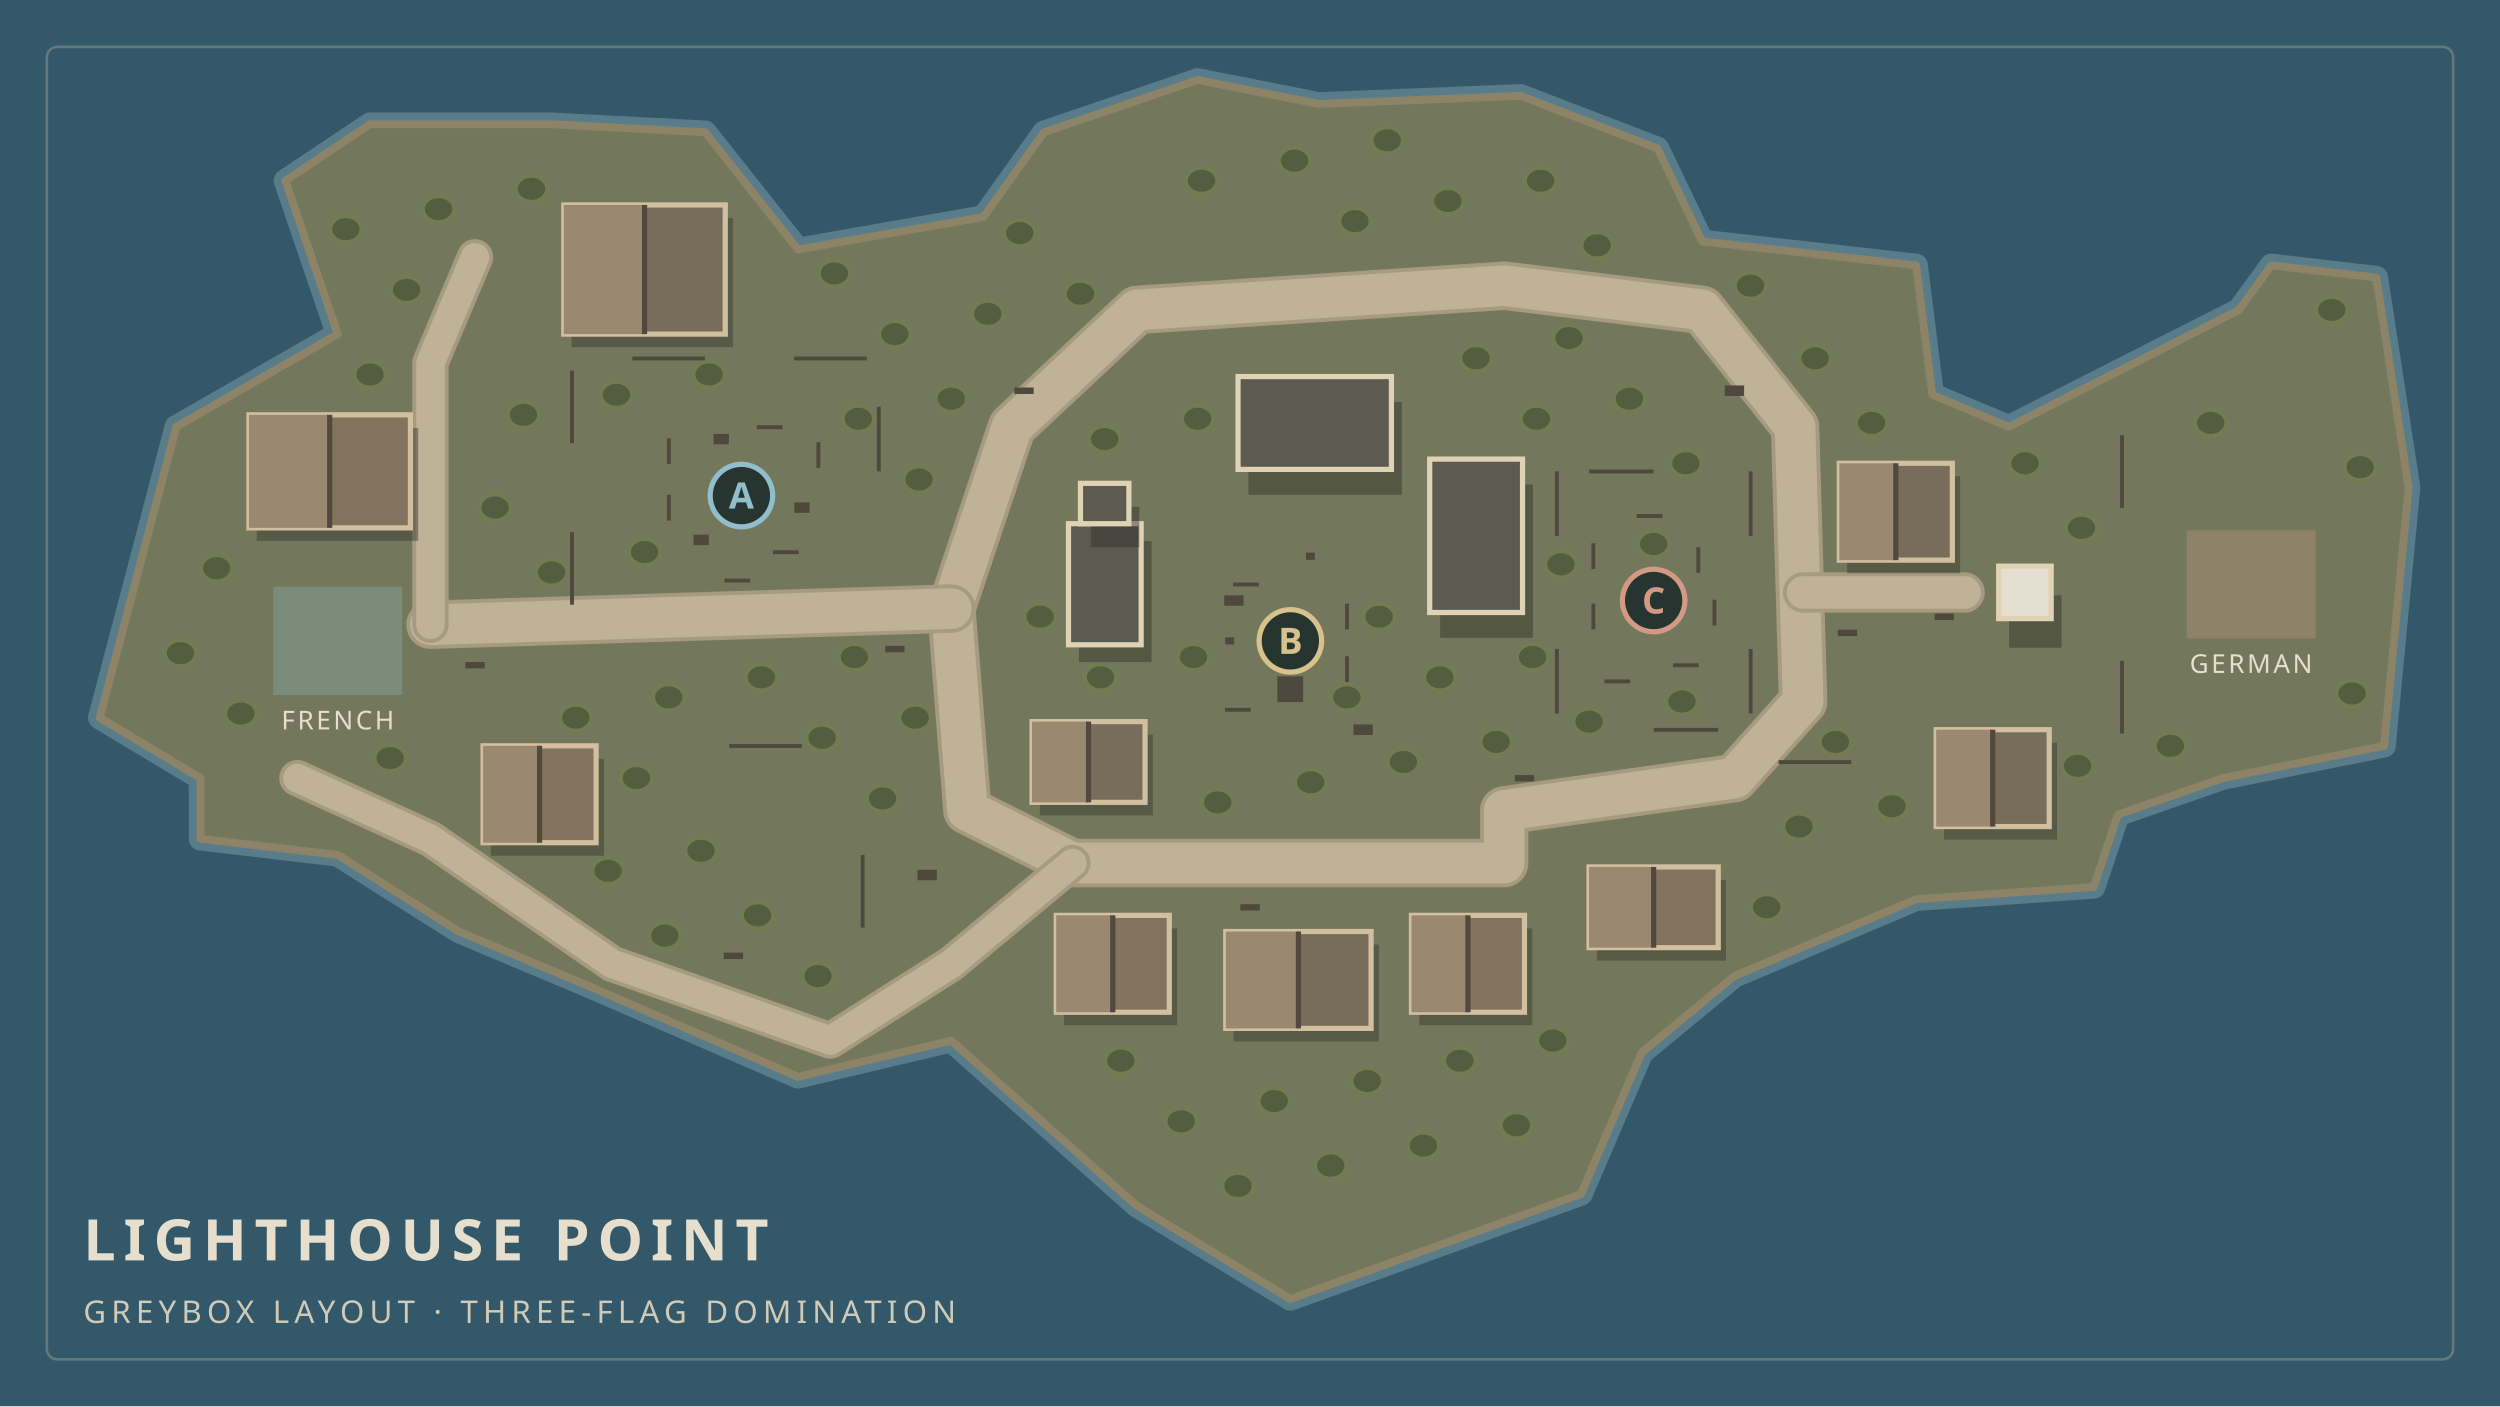
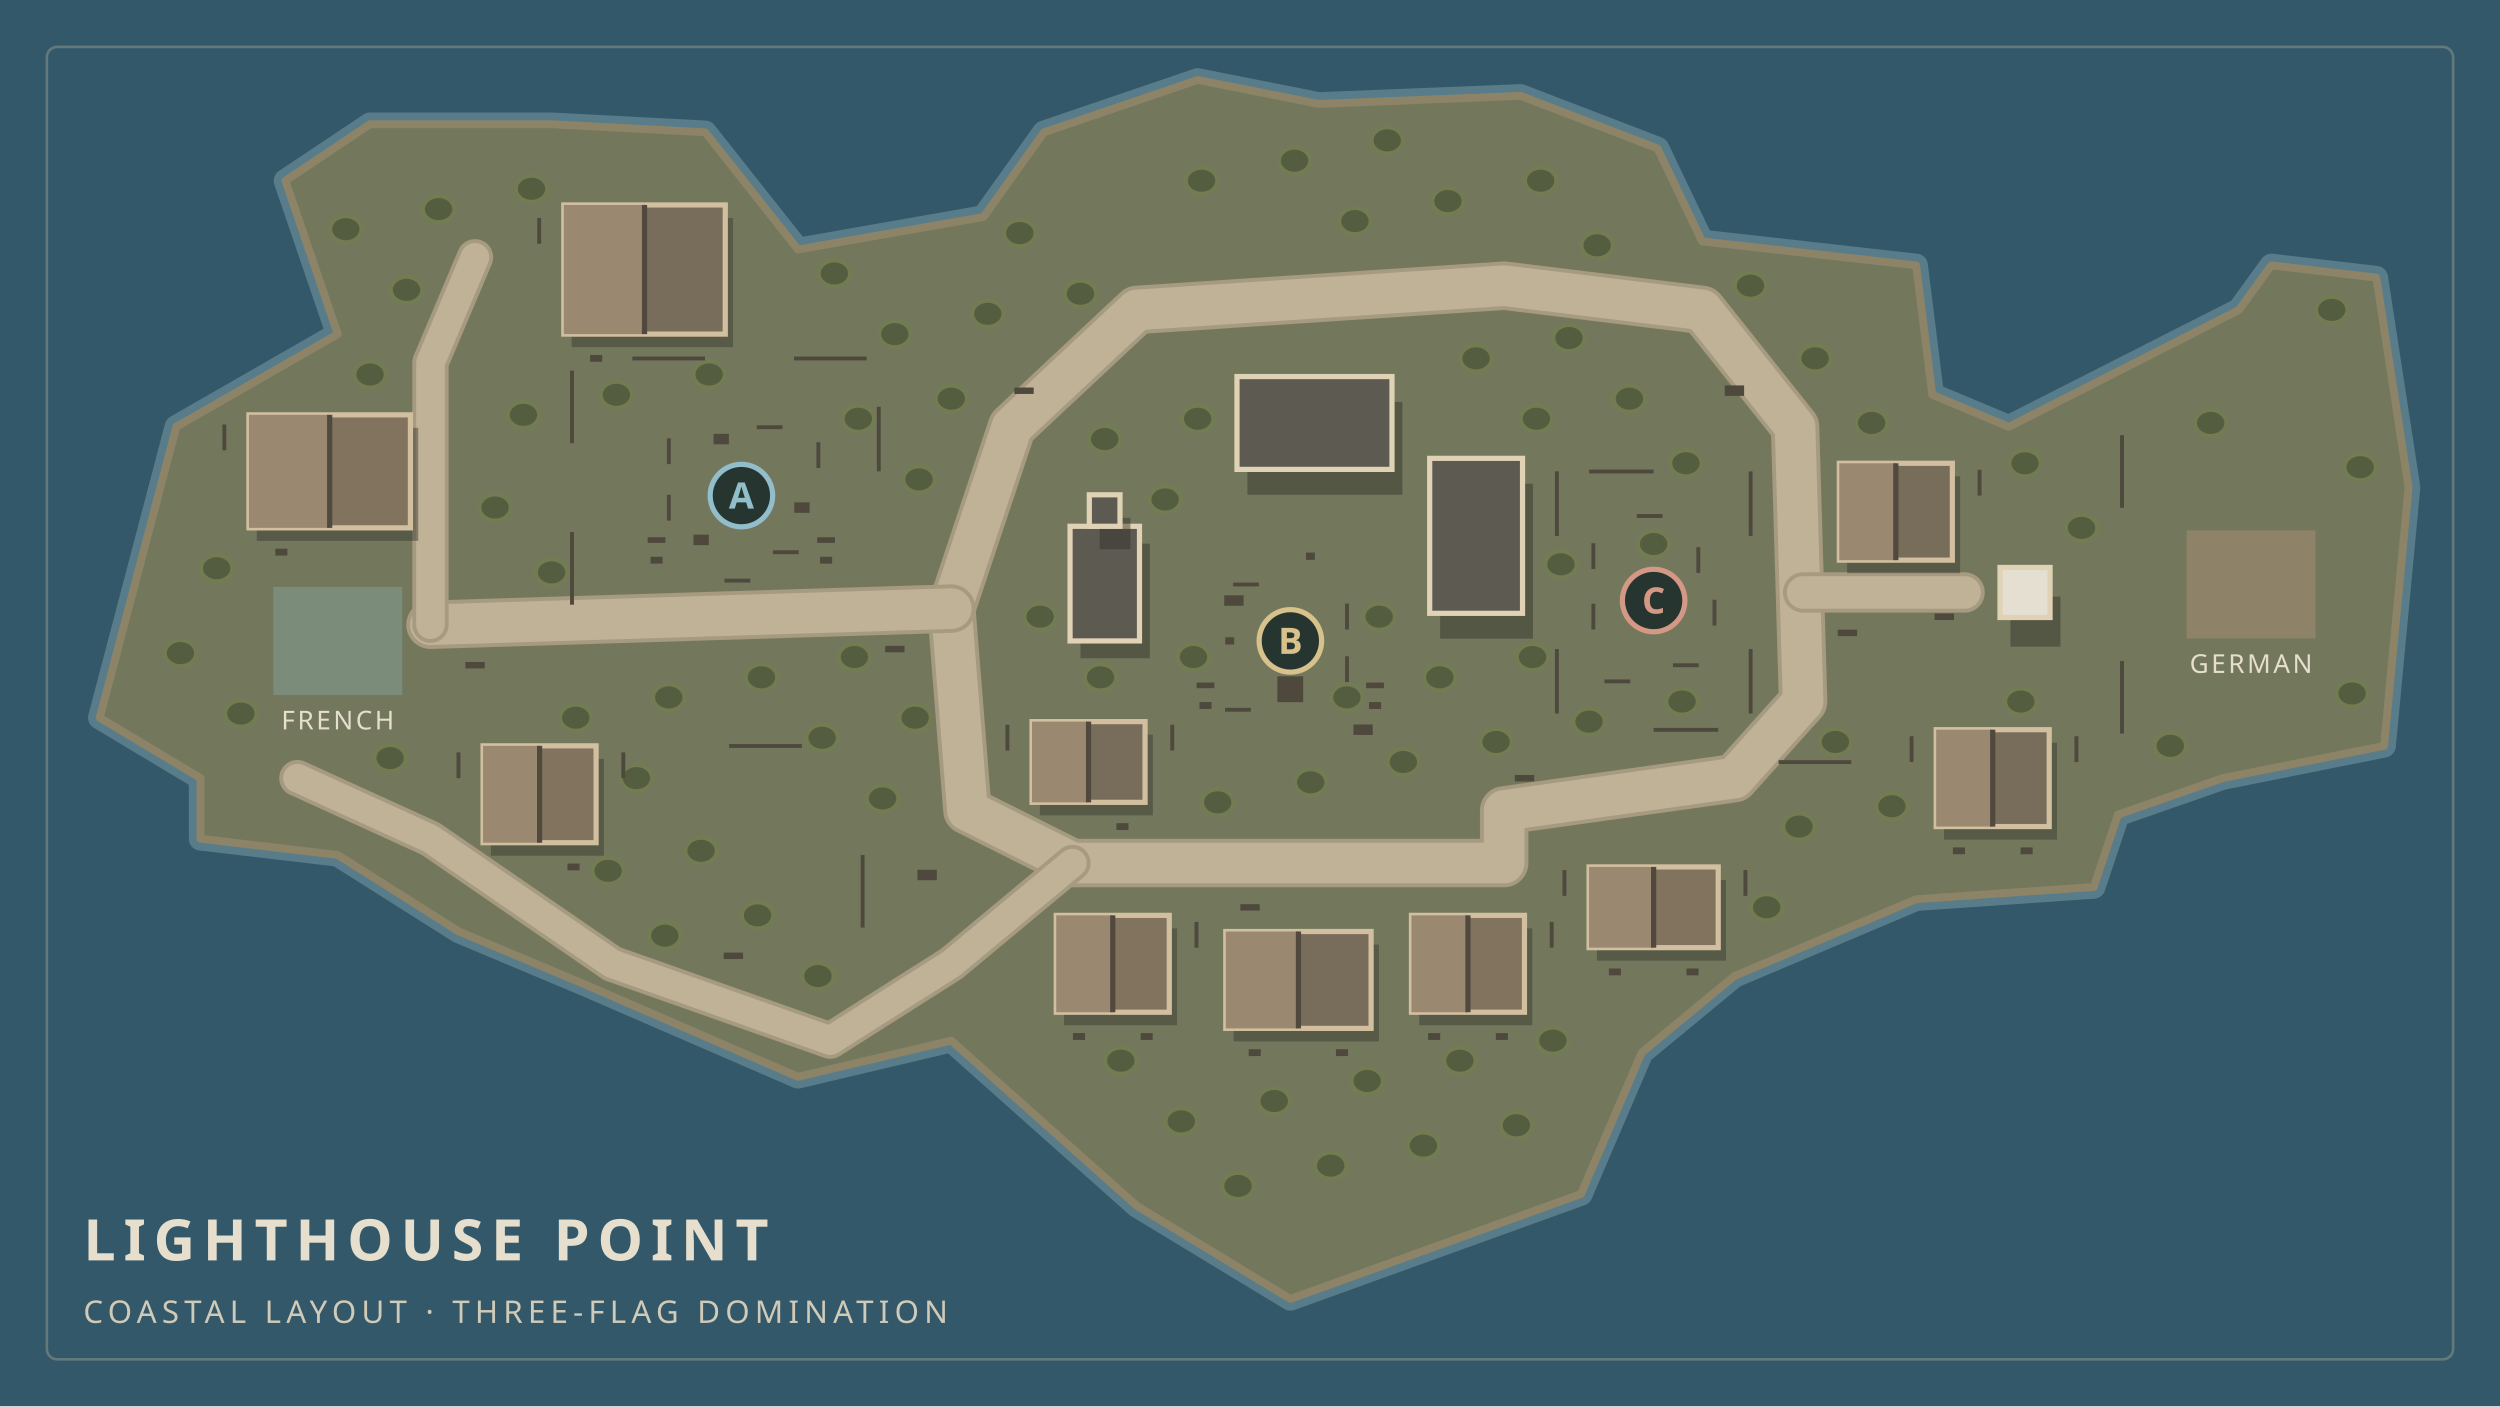
<svg xmlns="http://www.w3.org/2000/svg" width="960" height="540" viewBox="0 0 960 540">
  <rect width="960" height="540" fill="#33586a" />
  <polygon points="38.3,275.6 67.7,163.9 129.7,128.3 109.6,69.4 142.1,47.7 211.8,47.7 270.8,50.8 306.4,95.8 377.7,83.3 400.9,50.8 459.9,30.7 506.4,39.9 583.9,36.8 636.5,57.0 653.6,92.7 735.8,101.9 742.0,151.6 771.4,163.9 859.8,119.0 872.2,101.9 912.5,106.6 924.9,187.2 915.5,286.4 853.5,298.8 813.3,312.8 804.0,340.6 735.8,345.3 666.0,374.8 630.4,404.2 607.1,458.5 495.5,498.8 436.6,463.1 365.3,399.6 306.4,413.5 224.3,377.9 176.2,357.7 129.7,328.3 77.0,322.1 77.0,298.8" fill="none" stroke="#9fc0c4" stroke-width="9" opacity=".35" stroke-linejoin="round" />
  <polygon points="38.3,275.6 67.7,163.9 129.7,128.3 109.6,69.4 142.1,47.7 211.8,47.7 270.8,50.8 306.4,95.8 377.7,83.3 400.9,50.8 459.9,30.7 506.4,39.9 583.9,36.8 636.5,57.0 653.6,92.7 735.8,101.9 742.0,151.6 771.4,163.9 859.8,119.0 872.2,101.9 912.5,106.6 924.9,187.2 915.5,286.4 853.5,298.8 813.3,312.8 804.0,340.6 735.8,345.3 666.0,374.8 630.4,404.2 607.1,458.5 495.5,498.8 436.6,463.1 365.3,399.6 306.4,413.5 224.3,377.9 176.2,357.7 129.7,328.3 77.0,322.1 77.0,298.8" fill="#73785d" stroke="#8d8468" stroke-width="3" stroke-linejoin="round" />
  <polyline points="365.3,233.7 388.6,163.9 436.6,119.0 577.6,109.7 653.6,119.0 689.3,163.9 692.4,269.4 666.0,298.8 577.6,311.2 577.6,331.4 411.8,331.4 371.5,311.2 365.3,233.7" fill="none" stroke="#a69a80" stroke-width="18.6" stroke-linejoin="round" stroke-linecap="round" />
  <polyline points="365.3,233.7 388.6,163.9 436.6,119.0 577.6,109.7 653.6,119.0 689.3,163.9 692.4,269.4 666.0,298.8 577.6,311.2 577.6,331.4 411.8,331.4 371.5,311.2 365.3,233.7" fill="none" stroke="#bfb296" stroke-width="15.6" stroke-linejoin="round" stroke-linecap="round" />
  <polyline points="165.3,239.9 365.3,233.7" fill="none" stroke="#a69a80" stroke-width="18.6" stroke-linejoin="round" stroke-linecap="round" />
  <polyline points="165.3,239.9 365.3,233.7" fill="none" stroke="#bfb296" stroke-width="15.6" stroke-linejoin="round" stroke-linecap="round" />
  <polyline points="692.4,227.5 754.4,227.5" fill="none" stroke="#a69a80" stroke-width="15.5" stroke-linejoin="round" stroke-linecap="round" />
  <polyline points="692.4,227.5 754.4,227.5" fill="none" stroke="#bfb296" stroke-width="12.5" stroke-linejoin="round" stroke-linecap="round" />
  <polyline points="114.2,298.8 165.3,322.1 235.1,370.1 318.8,399.6 365.3,370.1 411.8,331.4" fill="none" stroke="#a69a80" stroke-width="13.95" stroke-linejoin="round" stroke-linecap="round" />
  <polyline points="114.2,298.8 165.3,322.1 235.1,370.1 318.8,399.6 365.3,370.1 411.8,331.4" fill="none" stroke="#bfb296" stroke-width="10.95" stroke-linejoin="round" stroke-linecap="round" />
  <polyline points="165.3,239.9 165.3,139.2 182.4,98.8" fill="none" stroke="#a69a80" stroke-width="13.95" stroke-linejoin="round" stroke-linecap="round" />
  <polyline points="165.3,239.9 165.3,139.2 182.4,98.8" fill="none" stroke="#bfb296" stroke-width="10.95" stroke-linejoin="round" stroke-linecap="round" />
  <ellipse cx="672.2" cy="109.7" rx="6" ry="5" fill="#555d40" stroke="#737b52" stroke-width="1.5" />
  <ellipse cx="149.8" cy="291.1" rx="6" ry="5" fill="#555d40" stroke="#737b52" stroke-width="1.5" />
  <ellipse cx="520.3" cy="84.9" rx="6" ry="5" fill="#555d40" stroke="#737b52" stroke-width="1.5" />
  <ellipse cx="903.2" cy="266.3" rx="6" ry="5" fill="#555d40" stroke="#737b52" stroke-width="1.5" />
  <ellipse cx="244.4" cy="298.8" rx="6" ry="5" fill="#555d40" stroke="#737b52" stroke-width="1.5" />
  <ellipse cx="613.3" cy="94.2" rx="6" ry="5" fill="#555d40" stroke="#737b52" stroke-width="1.5" />
  <ellipse cx="352.9" cy="184.1" rx="6" ry="5" fill="#555d40" stroke="#737b52" stroke-width="1.5" />
  <ellipse cx="92.5" cy="274.0" rx="6" ry="5" fill="#555d40" stroke="#737b52" stroke-width="1.5" />
  <ellipse cx="475.4" cy="455.4" rx="6" ry="5" fill="#555d40" stroke="#737b52" stroke-width="1.5" />
  <ellipse cx="599.4" cy="216.7" rx="6" ry="5" fill="#555d40" stroke="#737b52" stroke-width="1.5" />
  <ellipse cx="338.9" cy="306.6" rx="6" ry="5" fill="#555d40" stroke="#737b52" stroke-width="1.5" />
  <ellipse cx="461.4" cy="69.4" rx="6" ry="5" fill="#555d40" stroke="#737b52" stroke-width="1.5" />
  <ellipse cx="201.0" cy="159.3" rx="6" ry="5" fill="#555d40" stroke="#737b52" stroke-width="1.5" />
+   <ellipse cx="447.4" cy="191.8" rx="6" ry="5" fill="#555d40" stroke="#737b52" stroke-width="1.5" />
  <ellipse cx="556.0" cy="77.2" rx="6" ry="5" fill="#555d40" stroke="#737b52" stroke-width="1.5" />
  <ellipse cx="678.4" cy="348.4" rx="6" ry="5" fill="#555d40" stroke="#737b52" stroke-width="1.5" />
  <ellipse cx="142.1" cy="143.8" rx="6" ry="5" fill="#555d40" stroke="#737b52" stroke-width="1.5" />
  <ellipse cx="511.0" cy="447.6" rx="6" ry="5" fill="#555d40" stroke="#737b52" stroke-width="1.5" />
  <ellipse cx="895.4" cy="119.0" rx="6" ry="5" fill="#555d40" stroke="#737b52" stroke-width="1.5" />
  <ellipse cx="635.0" cy="208.9" rx="6" ry="5" fill="#555d40" stroke="#737b52" stroke-width="1.5" />
  <ellipse cx="497.1" cy="61.7" rx="6" ry="5" fill="#555d40" stroke="#737b52" stroke-width="1.5" />
  <ellipse cx="236.7" cy="151.6" rx="6" ry="5" fill="#555d40" stroke="#737b52" stroke-width="1.5" />
  <ellipse cx="221.1" cy="275.6" rx="6" ry="5" fill="#555d40" stroke="#737b52" stroke-width="1.5" />
  <ellipse cx="467.6" cy="308.1" rx="6" ry="5" fill="#555d40" stroke="#737b52" stroke-width="1.5" />
  <ellipse cx="591.6" cy="69.4" rx="6" ry="5" fill="#555d40" stroke="#737b52" stroke-width="1.5" />
  <ellipse cx="329.6" cy="160.8" rx="6" ry="5" fill="#555d40" stroke="#737b52" stroke-width="1.5" />
  <ellipse cx="69.3" cy="250.8" rx="6" ry="5" fill="#555d40" stroke="#737b52" stroke-width="1.5" />
  <ellipse cx="453.6" cy="430.6" rx="6" ry="5" fill="#555d40" stroke="#737b52" stroke-width="1.5" />
  <ellipse cx="315.7" cy="283.3" rx="6" ry="5" fill="#555d40" stroke="#737b52" stroke-width="1.5" />
  <ellipse cx="424.2" cy="168.6" rx="6" ry="5" fill="#555d40" stroke="#737b52" stroke-width="1.5" />
  <ellipse cx="546.6" cy="439.9" rx="6" ry="5" fill="#555d40" stroke="#737b52" stroke-width="1.5" />
  <ellipse cx="532.7" cy="53.9" rx="6" ry="5" fill="#555d40" stroke="#737b52" stroke-width="1.5" />
  <ellipse cx="272.3" cy="143.8" rx="6" ry="5" fill="#555d40" stroke="#737b52" stroke-width="1.5" />
  <ellipse cx="256.8" cy="267.8" rx="6" ry="5" fill="#555d40" stroke="#737b52" stroke-width="1.5" />
  <ellipse cx="503.3" cy="300.4" rx="6" ry="5" fill="#555d40" stroke="#737b52" stroke-width="1.5" />
  <ellipse cx="365.3" cy="153.1" rx="6" ry="5" fill="#555d40" stroke="#737b52" stroke-width="1.5" />
  <ellipse cx="489.3" cy="422.8" rx="6" ry="5" fill="#555d40" stroke="#737b52" stroke-width="1.5" />
  <ellipse cx="351.4" cy="275.6" rx="6" ry="5" fill="#555d40" stroke="#737b52" stroke-width="1.5" />
  <ellipse cx="459.9" cy="160.8" rx="6" ry="5" fill="#555d40" stroke="#737b52" stroke-width="1.5" />
  <ellipse cx="582.3" cy="432.1" rx="6" ry="5" fill="#555d40" stroke="#737b52" stroke-width="1.5" />
  <ellipse cx="690.8" cy="317.4" rx="6" ry="5" fill="#555d40" stroke="#737b52" stroke-width="1.5" />
  <ellipse cx="430.4" cy="407.3" rx="6" ry="5" fill="#555d40" stroke="#737b52" stroke-width="1.5" />
  <ellipse cx="292.4" cy="260.1" rx="6" ry="5" fill="#555d40" stroke="#737b52" stroke-width="1.5" />
  <ellipse cx="156.1" cy="111.3" rx="6" ry="5" fill="#555d40" stroke="#737b52" stroke-width="1.5" />
  <ellipse cx="799.3" cy="202.7" rx="6" ry="5" fill="#555d40" stroke="#737b52" stroke-width="1.5" />
  <ellipse cx="538.9" cy="292.6" rx="6" ry="5" fill="#555d40" stroke="#737b52" stroke-width="1.5" />
  <ellipse cx="525.0" cy="415.1" rx="6" ry="5" fill="#555d40" stroke="#737b52" stroke-width="1.5" />
  <ellipse cx="647.4" cy="177.9" rx="6" ry="5" fill="#555d40" stroke="#737b52" stroke-width="1.5" />
  <ellipse cx="343.6" cy="128.3" rx="6" ry="5" fill="#555d40" stroke="#737b52" stroke-width="1.5" />
  <ellipse cx="83.2" cy="218.2" rx="6" ry="5" fill="#555d40" stroke="#737b52" stroke-width="1.5" />
  <ellipse cx="726.5" cy="309.6" rx="6" ry="5" fill="#555d40" stroke="#737b52" stroke-width="1.5" />
  <ellipse cx="590.0" cy="160.8" rx="6" ry="5" fill="#555d40" stroke="#737b52" stroke-width="1.5" />
  <ellipse cx="328.1" cy="252.3" rx="6" ry="5" fill="#555d40" stroke="#737b52" stroke-width="1.5" />
  <ellipse cx="574.5" cy="284.9" rx="6" ry="5" fill="#555d40" stroke="#737b52" stroke-width="1.5" />
  <ellipse cx="314.1" cy="374.8" rx="6" ry="5" fill="#555d40" stroke="#737b52" stroke-width="1.5" />
  <ellipse cx="560.6" cy="407.3" rx="6" ry="5" fill="#555d40" stroke="#737b52" stroke-width="1.5" />
  <ellipse cx="422.6" cy="260.1" rx="6" ry="5" fill="#555d40" stroke="#737b52" stroke-width="1.5" />
  <ellipse cx="132.8" cy="88.0" rx="6" ry="5" fill="#555d40" stroke="#737b52" stroke-width="1.5" />
  <ellipse cx="777.6" cy="177.9" rx="6" ry="5" fill="#555d40" stroke="#737b52" stroke-width="1.5" />
  <ellipse cx="517.2" cy="267.8" rx="6" ry="5" fill="#555d40" stroke="#737b52" stroke-width="1.5" />
  <ellipse cx="255.3" cy="359.3" rx="6" ry="5" fill="#555d40" stroke="#737b52" stroke-width="1.5" />
  <ellipse cx="379.3" cy="120.5" rx="6" ry="5" fill="#555d40" stroke="#737b52" stroke-width="1.5" />
  <ellipse cx="625.7" cy="153.1" rx="6" ry="5" fill="#555d40" stroke="#737b52" stroke-width="1.5" />
  <ellipse cx="610.2" cy="277.1" rx="6" ry="5" fill="#555d40" stroke="#737b52" stroke-width="1.5" />
  <ellipse cx="211.8" cy="219.8" rx="6" ry="5" fill="#555d40" stroke="#737b52" stroke-width="1.5" />
  <ellipse cx="596.3" cy="399.6" rx="6" ry="5" fill="#555d40" stroke="#737b52" stroke-width="1.5" />
  <ellipse cx="718.7" cy="162.4" rx="6" ry="5" fill="#555d40" stroke="#737b52" stroke-width="1.5" />
  <ellipse cx="458.3" cy="252.3" rx="6" ry="5" fill="#555d40" stroke="#737b52" stroke-width="1.5" />
  <ellipse cx="320.4" cy="105.0" rx="6" ry="5" fill="#555d40" stroke="#737b52" stroke-width="1.5" />
  <ellipse cx="704.8" cy="284.9" rx="6" ry="5" fill="#555d40" stroke="#737b52" stroke-width="1.5" />
  <ellipse cx="566.8" cy="137.6" rx="6" ry="5" fill="#555d40" stroke="#737b52" stroke-width="1.5" />
  <ellipse cx="168.4" cy="80.3" rx="6" ry="5" fill="#555d40" stroke="#737b52" stroke-width="1.5" />
  <ellipse cx="552.9" cy="260.1" rx="6" ry="5" fill="#555d40" stroke="#737b52" stroke-width="1.5" />
  <ellipse cx="290.9" cy="351.5" rx="6" ry="5" fill="#555d40" stroke="#737b52" stroke-width="1.5" />
  <ellipse cx="414.9" cy="112.8" rx="6" ry="5" fill="#555d40" stroke="#737b52" stroke-width="1.5" />
-   <ellipse cx="797.8" cy="294.1" rx="6" ry="5" fill="#555d40" stroke="#737b52" stroke-width="1.5" />
  <ellipse cx="399.4" cy="236.8" rx="6" ry="5" fill="#555d40" stroke="#737b52" stroke-width="1.5" />
  <ellipse cx="906.3" cy="179.4" rx="6" ry="5" fill="#555d40" stroke="#737b52" stroke-width="1.5" />
  <ellipse cx="645.9" cy="269.4" rx="6" ry="5" fill="#555d40" stroke="#737b52" stroke-width="1.5" />
-   <ellipse cx="247.5" cy="212.0" rx="6" ry="5" fill="#555d40" stroke="#737b52" stroke-width="1.5" />
  <ellipse cx="233.5" cy="334.4" rx="6" ry="5" fill="#555d40" stroke="#737b52" stroke-width="1.5" />
  <ellipse cx="602.5" cy="129.8" rx="6" ry="5" fill="#555d40" stroke="#737b52" stroke-width="1.5" />
  <ellipse cx="204.1" cy="72.5" rx="6" ry="5" fill="#555d40" stroke="#737b52" stroke-width="1.5" />
  <ellipse cx="848.9" cy="162.4" rx="6" ry="5" fill="#555d40" stroke="#737b52" stroke-width="1.5" />
  <ellipse cx="588.5" cy="252.3" rx="6" ry="5" fill="#555d40" stroke="#737b52" stroke-width="1.5" />
  <ellipse cx="190.1" cy="194.9" rx="6" ry="5" fill="#555d40" stroke="#737b52" stroke-width="1.5" />
  <ellipse cx="833.4" cy="286.4" rx="6" ry="5" fill="#555d40" stroke="#737b52" stroke-width="1.5" />
  <ellipse cx="697.0" cy="137.6" rx="6" ry="5" fill="#555d40" stroke="#737b52" stroke-width="1.5" />
  <ellipse cx="529.6" cy="236.8" rx="6" ry="5" fill="#555d40" stroke="#737b52" stroke-width="1.5" />
  <ellipse cx="269.2" cy="326.7" rx="6" ry="5" fill="#555d40" stroke="#737b52" stroke-width="1.5" />
  <ellipse cx="391.6" cy="89.5" rx="6" ry="5" fill="#555d40" stroke="#737b52" stroke-width="1.5" />
+   <ellipse cx="776.0" cy="269.4" rx="6" ry="5" fill="#555d40" stroke="#737b52" stroke-width="1.5" />
  <rect x="490.5" y="259.7" width="9.92" height="9.92" fill="#4f493d" />
  <rect x="305.0" y="192.9" width="5.89" height="4.03" fill="#4f493d" />
  <rect x="296.8" y="211.3" width="9.92" height="1.5" fill="#4f493d" />
  <rect x="278.2" y="222.2" width="9.92" height="1.5" fill="#4f493d" />
  <rect x="266.3" y="205.3" width="5.89" height="4.03" fill="#4f493d" />
  <rect x="256.1" y="190.0" width="1.5" height="9.92" fill="#4f493d" />
  <rect x="256.1" y="168.3" width="1.5" height="9.92" fill="#4f493d" />
  <rect x="274.0" y="166.6" width="5.89" height="4.03" fill="#4f493d" />
  <rect x="290.6" y="163.3" width="9.92" height="1.5" fill="#4f493d" />
  <rect x="313.5" y="169.8" width="1.5" height="9.92" fill="#4f493d" />
  <rect x="516.5" y="252.0" width="1.5" height="9.92" fill="#4f493d" />
  <rect x="470.4" y="271.8" width="9.92" height="1.5" fill="#4f493d" />
  <rect x="470.5" y="244.7" width="3.41" height="2.79" fill="#4f493d" />
  <rect x="473.5" y="223.7" width="9.92" height="1.5" fill="#4f493d" />
  <rect x="501.5" y="212.2" width="3.41" height="2.79" fill="#4f493d" />
  <rect x="516.5" y="231.8" width="1.5" height="9.92" fill="#4f493d" />
  <rect x="657.6" y="230.3" width="1.5" height="9.92" fill="#4f493d" />
  <rect x="642.4" y="254.7" width="9.92" height="1.5" fill="#4f493d" />
  <rect x="616.1" y="260.9" width="9.92" height="1.5" fill="#4f493d" />
  <rect x="611.1" y="231.8" width="1.5" height="9.92" fill="#4f493d" />
  <rect x="611.1" y="208.6" width="1.5" height="9.92" fill="#4f493d" />
  <rect x="628.5" y="197.4" width="9.92" height="1.5" fill="#4f493d" />
  <rect x="651.4" y="210.1" width="1.5" height="9.92" fill="#4f493d" />
  <rect x="218.9" y="142.3" width="1.5" height="27.9" fill="#4f493d" />
  <rect x="218.9" y="204.3" width="1.5" height="27.9" fill="#4f493d" />
  <rect x="242.8" y="136.9" width="27.9" height="1.5" fill="#4f493d" />
  <rect x="304.9" y="136.9" width="27.9" height="1.5" fill="#4f493d" />
  <rect x="336.7" y="156.2" width="1.5" height="24.8" fill="#4f493d" />
  <rect x="597.1" y="181.0" width="1.5" height="24.8" fill="#4f493d" />
  <rect x="597.1" y="249.2" width="1.5" height="24.8" fill="#4f493d" />
  <rect x="671.5" y="181.0" width="1.5" height="24.8" fill="#4f493d" />
  <rect x="671.5" y="249.2" width="1.5" height="24.8" fill="#4f493d" />
  <rect x="610.2" y="180.3" width="24.8" height="1.5" fill="#4f493d" />
  <rect x="635.0" y="279.5" width="24.8" height="1.5" fill="#4f493d" />
  <rect x="280.0" y="285.7" width="27.9" height="1.5" fill="#4f493d" />
  <rect x="330.5" y="328.3" width="1.5" height="27.9" fill="#4f493d" />
  <rect x="683.0" y="291.9" width="27.9" height="1.5" fill="#4f493d" />
  <rect x="814.1" y="167.1" width="1.5" height="27.9" fill="#4f493d" />
  <rect x="814.1" y="253.8" width="1.5" height="27.9" fill="#4f493d" />
  <rect x="178.7" y="254.2" width="7.44" height="2.48" fill="#4f493d" />
  <rect x="339.9" y="248.0" width="7.44" height="2.48" fill="#4f493d" />
  <rect x="389.5" y="148.8" width="7.44" height="2.48" fill="#4f493d" />
  <rect x="581.7" y="297.6" width="7.44" height="2.48" fill="#4f493d" />
  <rect x="705.7" y="241.8" width="7.44" height="2.48" fill="#4f493d" />
  <rect x="742.9" y="235.6" width="7.44" height="2.48" fill="#4f493d" />
  <rect x="277.9" y="365.8" width="7.44" height="2.48" fill="#4f493d" />
  <rect x="476.3" y="347.2" width="7.44" height="2.48" fill="#4f493d" />
  <rect x="470.1" y="228.6" width="7.44" height="4.03" fill="#4f493d" />
  <rect x="519.7" y="278.2" width="7.44" height="4.03" fill="#4f493d" />
  <rect x="352.3" y="334.0" width="7.44" height="4.03" fill="#4f493d" />
  <rect x="662.3" y="148.0" width="7.44" height="4.03" fill="#4f493d" />
+   <rect x="85.4" y="163.0" width="1.5" height="9.92" fill="#4f493d" />
+   <rect x="105.7" y="210.7" width="4.65" height="2.635" fill="#4f493d" />
+   <rect x="206.3" y="83.7" width="1.5" height="9.92" fill="#4f493d" />
+   <rect x="226.6" y="136.3" width="4.65" height="2.635" fill="#4f493d" />
+   <rect x="175.3" y="288.9" width="1.5" height="9.92" fill="#4f493d" />
+   <rect x="238.6" y="288.9" width="1.5" height="9.92" fill="#4f493d" />
+   <rect x="217.9" y="331.6" width="4.65" height="2.635" fill="#4f493d" />
+   <rect x="386.1" y="278.3" width="1.5" height="9.92" fill="#4f493d" />
+   <rect x="449.4" y="278.3" width="1.5" height="9.92" fill="#4f493d" />
+   <rect x="428.7" y="316.1" width="4.65" height="2.635" fill="#4f493d" />
+   <rect x="412.0" y="396.7" width="4.65" height="2.635" fill="#4f493d" />
+   <rect x="458.7" y="354.0" width="1.5" height="9.92" fill="#4f493d" />
+   <rect x="438.0" y="396.7" width="4.65" height="2.635" fill="#4f493d" />
+   <rect x="479.5" y="402.9" width="4.65" height="2.635" fill="#4f493d" />
+   <rect x="513.0" y="402.9" width="4.65" height="2.635" fill="#4f493d" />
+   <rect x="548.4" y="396.7" width="4.65" height="2.635" fill="#4f493d" />
+   <rect x="595.1" y="354.0" width="1.5" height="9.92" fill="#4f493d" />
+   <rect x="574.4" y="396.7" width="4.65" height="2.635" fill="#4f493d" />
+   <rect x="759.4" y="180.4" width="1.5" height="9.92" fill="#4f493d" />
+   <rect x="600.0" y="334.1" width="1.5" height="9.92" fill="#4f493d" />
+   <rect x="617.8" y="371.9" width="4.65" height="2.635" fill="#4f493d" />
+   <rect x="669.5" y="334.1" width="1.5" height="9.92" fill="#4f493d" />
+   <rect x="647.6" y="371.9" width="4.65" height="2.635" fill="#4f493d" />
+   <rect x="733.3" y="282.7" width="1.5" height="9.92" fill="#4f493d" />
+   <rect x="749.9" y="325.4" width="4.65" height="2.635" fill="#4f493d" />
+   <rect x="796.6" y="282.7" width="1.5" height="9.92" fill="#4f493d" />
+   <rect x="775.9" y="325.4" width="4.65" height="2.635" fill="#4f493d" />
+   <rect x="248.7" y="206.3" width="6.82" height="2.17" fill="#4f493d" />
+   <rect x="249.8" y="213.8" width="4.65" height="2.635" fill="#4f493d" />
+   <rect x="313.8" y="206.3" width="6.82" height="2.17" fill="#4f493d" />
+   <rect x="314.9" y="213.8" width="4.65" height="2.635" fill="#4f493d" />
+   <rect x="459.5" y="262.1" width="6.82" height="2.17" fill="#4f493d" />
+   <rect x="460.6" y="269.6" width="4.65" height="2.635" fill="#4f493d" />
+   <rect x="524.6" y="262.1" width="6.82" height="2.17" fill="#4f493d" />
+   <rect x="525.7" y="269.6" width="4.65" height="2.635" fill="#4f493d" />
  <rect x="98.6" y="164.3" width="62" height="43.4" fill="#302f27" opacity=".42" />
  <rect x="95.6" y="159.3" width="62" height="43.4" fill="#81735e" stroke="#d2bfa0" stroke-width="2" />
  <rect x="95.6" y="159.3" width="31" height="43.4" fill="#9b8870" />
  <path d="M126.6,159.3v43.4" stroke="#51483e" stroke-width="2" />
  <rect x="219.5" y="83.7" width="62" height="49.6" fill="#302f27" opacity=".42" />
  <rect x="216.5" y="78.7" width="62" height="49.6" fill="#786d5b" stroke="#d2bfa0" stroke-width="2" />
  <rect x="216.5" y="78.7" width="31" height="49.6" fill="#9b8870" />
  <path d="M247.5,78.7v49.6" stroke="#51483e" stroke-width="2" />
  <rect x="188.5" y="291.4" width="43.4" height="37.2" fill="#302f27" opacity=".42" />
  <rect x="185.5" y="286.4" width="43.4" height="37.2" fill="#81735e" stroke="#d2bfa0" stroke-width="2" />
  <rect x="185.5" y="286.4" width="21.7" height="37.2" fill="#9b8870" />
  <path d="M207.2,286.4v37.2" stroke="#51483e" stroke-width="2" />
  <rect x="399.3" y="282.1" width="43.4" height="31" fill="#302f27" opacity=".42" />
  <rect x="396.3" y="277.1" width="43.4" height="31" fill="#786d5b" stroke="#d2bfa0" stroke-width="2" />
  <rect x="396.3" y="277.1" width="21.7" height="31" fill="#9b8870" />
  <path d="M418.0,277.1v31" stroke="#51483e" stroke-width="2" />
  <rect x="408.6" y="356.5" width="43.4" height="37.2" fill="#302f27" opacity=".42" />
  <rect x="405.6" y="351.5" width="43.4" height="37.2" fill="#81735e" stroke="#d2bfa0" stroke-width="2" />
  <rect x="405.6" y="351.5" width="21.7" height="37.2" fill="#9b8870" />
  <path d="M427.3,351.5v37.2" stroke="#51483e" stroke-width="2" />
  <rect x="473.7" y="362.7" width="55.8" height="37.2" fill="#302f27" opacity=".42" />
  <rect x="470.7" y="357.7" width="55.8" height="37.2" fill="#786d5b" stroke="#d2bfa0" stroke-width="2" />
  <rect x="470.7" y="357.7" width="27.9" height="37.2" fill="#9b8870" />
  <path d="M498.6,357.7v37.2" stroke="#51483e" stroke-width="2" />
  <rect x="545" y="356.5" width="43.4" height="37.2" fill="#302f27" opacity=".42" />
  <rect x="542" y="351.5" width="43.4" height="37.2" fill="#81735e" stroke="#d2bfa0" stroke-width="2" />
  <rect x="542" y="351.5" width="21.7" height="37.2" fill="#9b8870" />
  <path d="M563.7,351.5v37.2" stroke="#51483e" stroke-width="2" />
  <rect x="709.3" y="182.9" width="43.4" height="37.2" fill="#302f27" opacity=".42" />
  <rect x="706.3" y="177.9" width="43.4" height="37.2" fill="#786d5b" stroke="#d2bfa0" stroke-width="2" />
  <rect x="706.3" y="177.9" width="21.7" height="37.2" fill="#9b8870" />
  <path d="M728.0,177.9v37.2" stroke="#51483e" stroke-width="2" />
  <rect x="613.2" y="337.9" width="49.6" height="31" fill="#302f27" opacity=".42" />
  <rect x="610.2" y="332.9" width="49.6" height="31" fill="#81735e" stroke="#d2bfa0" stroke-width="2" />
  <rect x="610.2" y="332.9" width="24.8" height="31" fill="#9b8870" />
  <path d="M635.0,332.9v31" stroke="#51483e" stroke-width="2" />
  <rect x="746.5" y="285.2" width="43.4" height="37.2" fill="#302f27" opacity=".42" />
  <rect x="743.5" y="280.2" width="43.4" height="37.2" fill="#786d5b" stroke="#d2bfa0" stroke-width="2" />
  <rect x="743.5" y="280.2" width="21.7" height="37.2" fill="#9b8870" />
  <path d="M765.2,280.2v37.2" stroke="#51483e" stroke-width="2" />
-   <rect x="771.5" y="228.6" width="20.15" height="20.15" fill="#302f27" opacity=".45" />
-   <rect x="767.5" y="217.4" width="20.15" height="20.15" fill="#e4dfd0" stroke="#e0d2b4" stroke-width="2" />
-   <rect x="414.3" y="207.767" width="27.9" height="46.5" fill="#302f27" opacity=".45" />
-   <rect x="410.3" y="201.1" width="27.9" height="46.5" fill="#5d5a52" stroke="#e0d2b4" stroke-width="2" />
-   <rect x="418.9" y="194.6" width="18.6" height="15.5" fill="#302f27" opacity=".45" />
-   <rect x="414.9" y="185.6" width="18.6" height="15.5" fill="#5d5a52" stroke="#e0d2b4" stroke-width="2" />
-   <rect x="479.4" y="154.333" width="58.9" height="35.65" fill="#302f27" opacity=".45" />
-   <rect x="475.4" y="144.6" width="58.9" height="35.65" fill="#5d5a52" stroke="#e0d2b4" stroke-width="2" />
-   <rect x="553" y="186.033" width="35.65" height="58.9" fill="#302f27" opacity=".45" />
-   <rect x="549" y="176.3" width="35.65" height="58.9" fill="#5d5a52" stroke="#e0d2b4" stroke-width="2" />
+   <rect x="772" y="229.1" width="19.22" height="19.22" fill="#302f27" opacity=".45" />
+   <rect x="768" y="217.9" width="19.22" height="19.22" fill="#e4dfd0" stroke="#e0d2b4" stroke-width="2" />
+   <rect x="414.9" y="208.767" width="26.66" height="44.02" fill="#302f27" opacity=".45" />
+   <rect x="410.9" y="202.1" width="26.66" height="44.02" fill="#5d5a52" stroke="#e0d2b4" stroke-width="2" />
+   <rect x="422.3" y="198.833" width="11.78" height="12.09" fill="#302f27" opacity=".45" />
+   <rect x="418.3" y="190" width="11.78" height="12.09" fill="#5d5a52" stroke="#e0d2b4" stroke-width="2" />
+   <rect x="479" y="154.333" width="59.52" height="35.65" fill="#302f27" opacity=".45" />
+   <rect x="475" y="144.6" width="59.52" height="35.65" fill="#5d5a52" stroke="#e0d2b4" stroke-width="2" />
+   <rect x="553" y="185.733" width="35.65" height="59.52" fill="#302f27" opacity=".45" />
+   <rect x="549" y="176" width="35.65" height="59.52" fill="#5d5a52" stroke="#e0d2b4" stroke-width="2" />
  <circle cx="284.7" cy="190.3" r="12" fill="#26352f" stroke="#92bdca" stroke-width="2" />
  <text x="284.7" y="195.3" text-anchor="middle" font-family="sans-serif" font-weight="bold" font-size="14" fill="#92bdca">A</text>
  <circle cx="495.5" cy="246.1" r="12" fill="#26352f" stroke="#d7c28c" stroke-width="2" />
  <text x="495.5" y="251.1" text-anchor="middle" font-family="sans-serif" font-weight="bold" font-size="14" fill="#d7c28c">B</text>
  <circle cx="635.0" cy="230.6" r="12" fill="#26352f" stroke="#d39985" stroke-width="2" />
  <text x="635.0" y="235.6" text-anchor="middle" font-family="sans-serif" font-weight="bold" font-size="14" fill="#d39985">C</text>
  <rect x="105.7" y="226.1" width="48" height="40" fill="#92bdca" opacity=".28" stroke="#92bdca" stroke-width="1.5" />
  <text x="129.7" y="280.1" text-anchor="middle" font-family="sans-serif" font-size="10" letter-spacing="1" fill="#e6dfcd">FRENCH</text>
  <rect x="840.4" y="204.4" width="48" height="40" fill="#d39985" opacity=".28" stroke="#d39985" stroke-width="1.5" />
  <text x="864.4" y="258.4" text-anchor="middle" font-family="sans-serif" font-size="10" letter-spacing="1" fill="#e6dfcd">GERMAN</text>
  <rect x="18" y="18" width="924" height="504" rx="4" fill="none" stroke="#d2c6a8" opacity=".3" />
  <text x="32" y="484" font-family="sans-serif" font-size="22" font-weight="bold" letter-spacing="3" fill="#e6dfcd">LIGHTHOUSE POINT</text>
-   <text x="32" y="508" font-family="sans-serif" font-size="12" letter-spacing="2" fill="#d0cbb8">GREYBOX LAYOUT · THREE-FLAG DOMINATION</text>
+   <text x="32" y="508" font-family="sans-serif" font-size="12" letter-spacing="2" fill="#d0cbb8">COASTAL LAYOUT · THREE-FLAG DOMINATION</text>
</svg>
